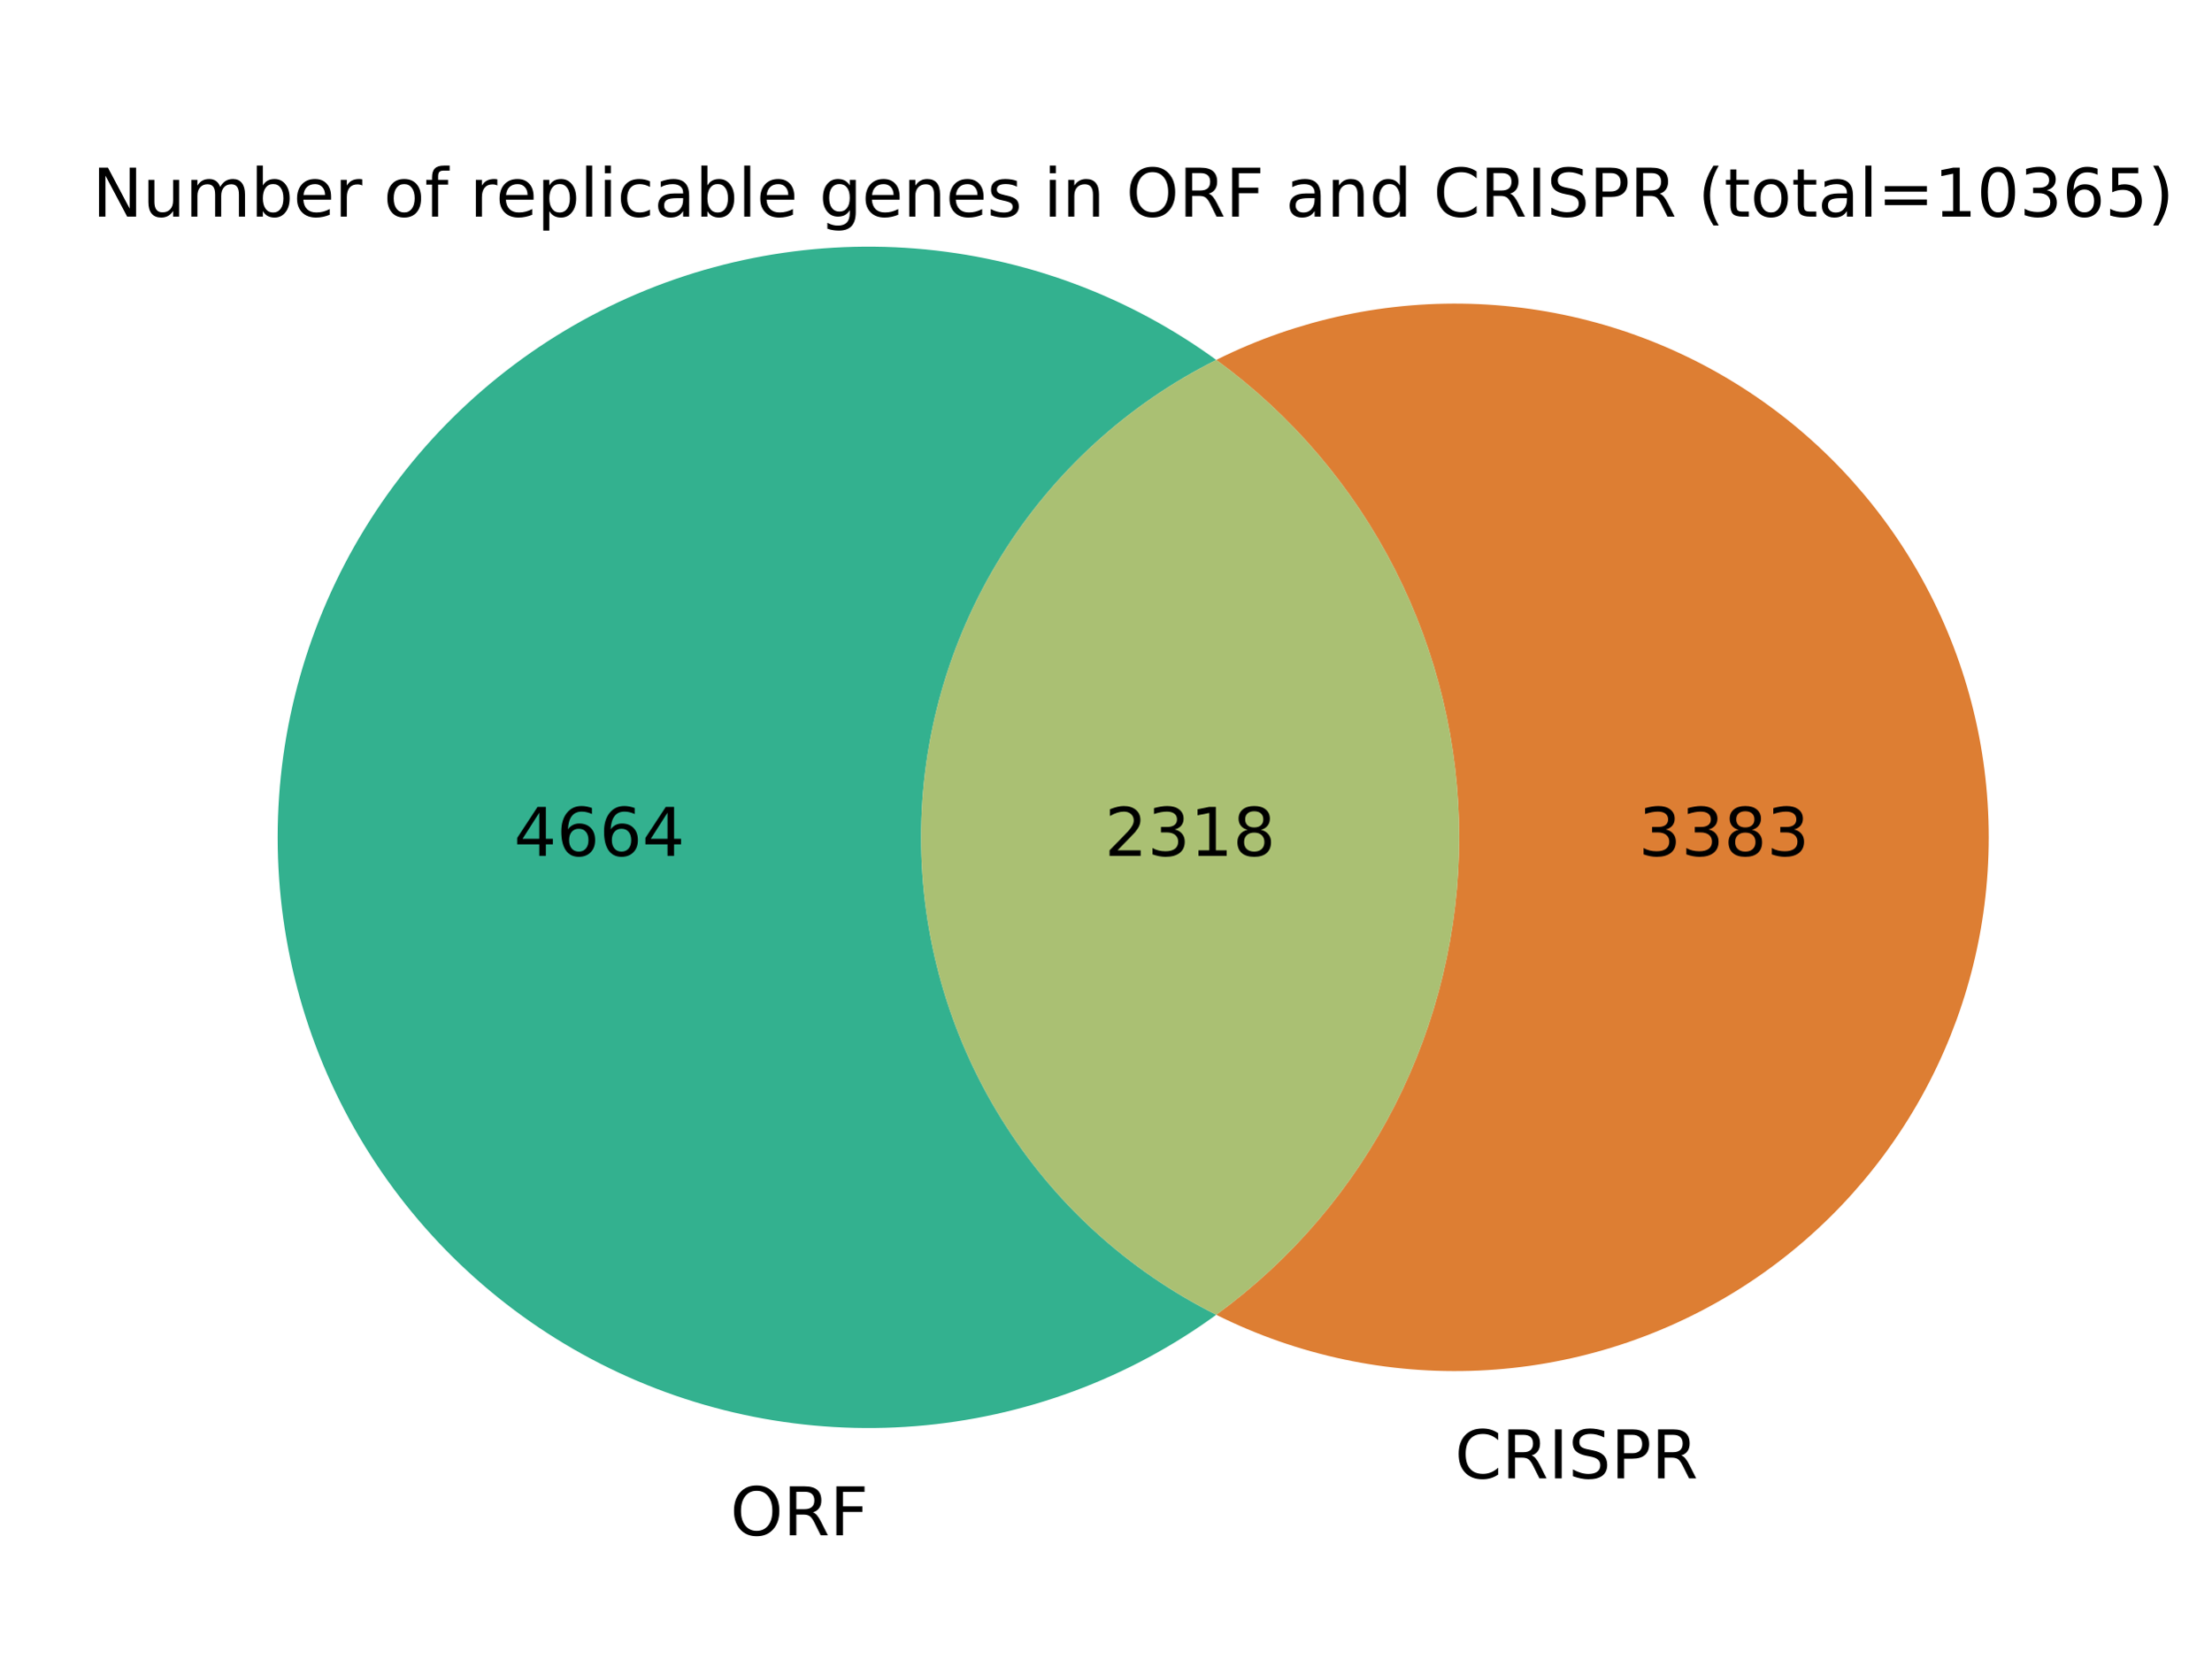
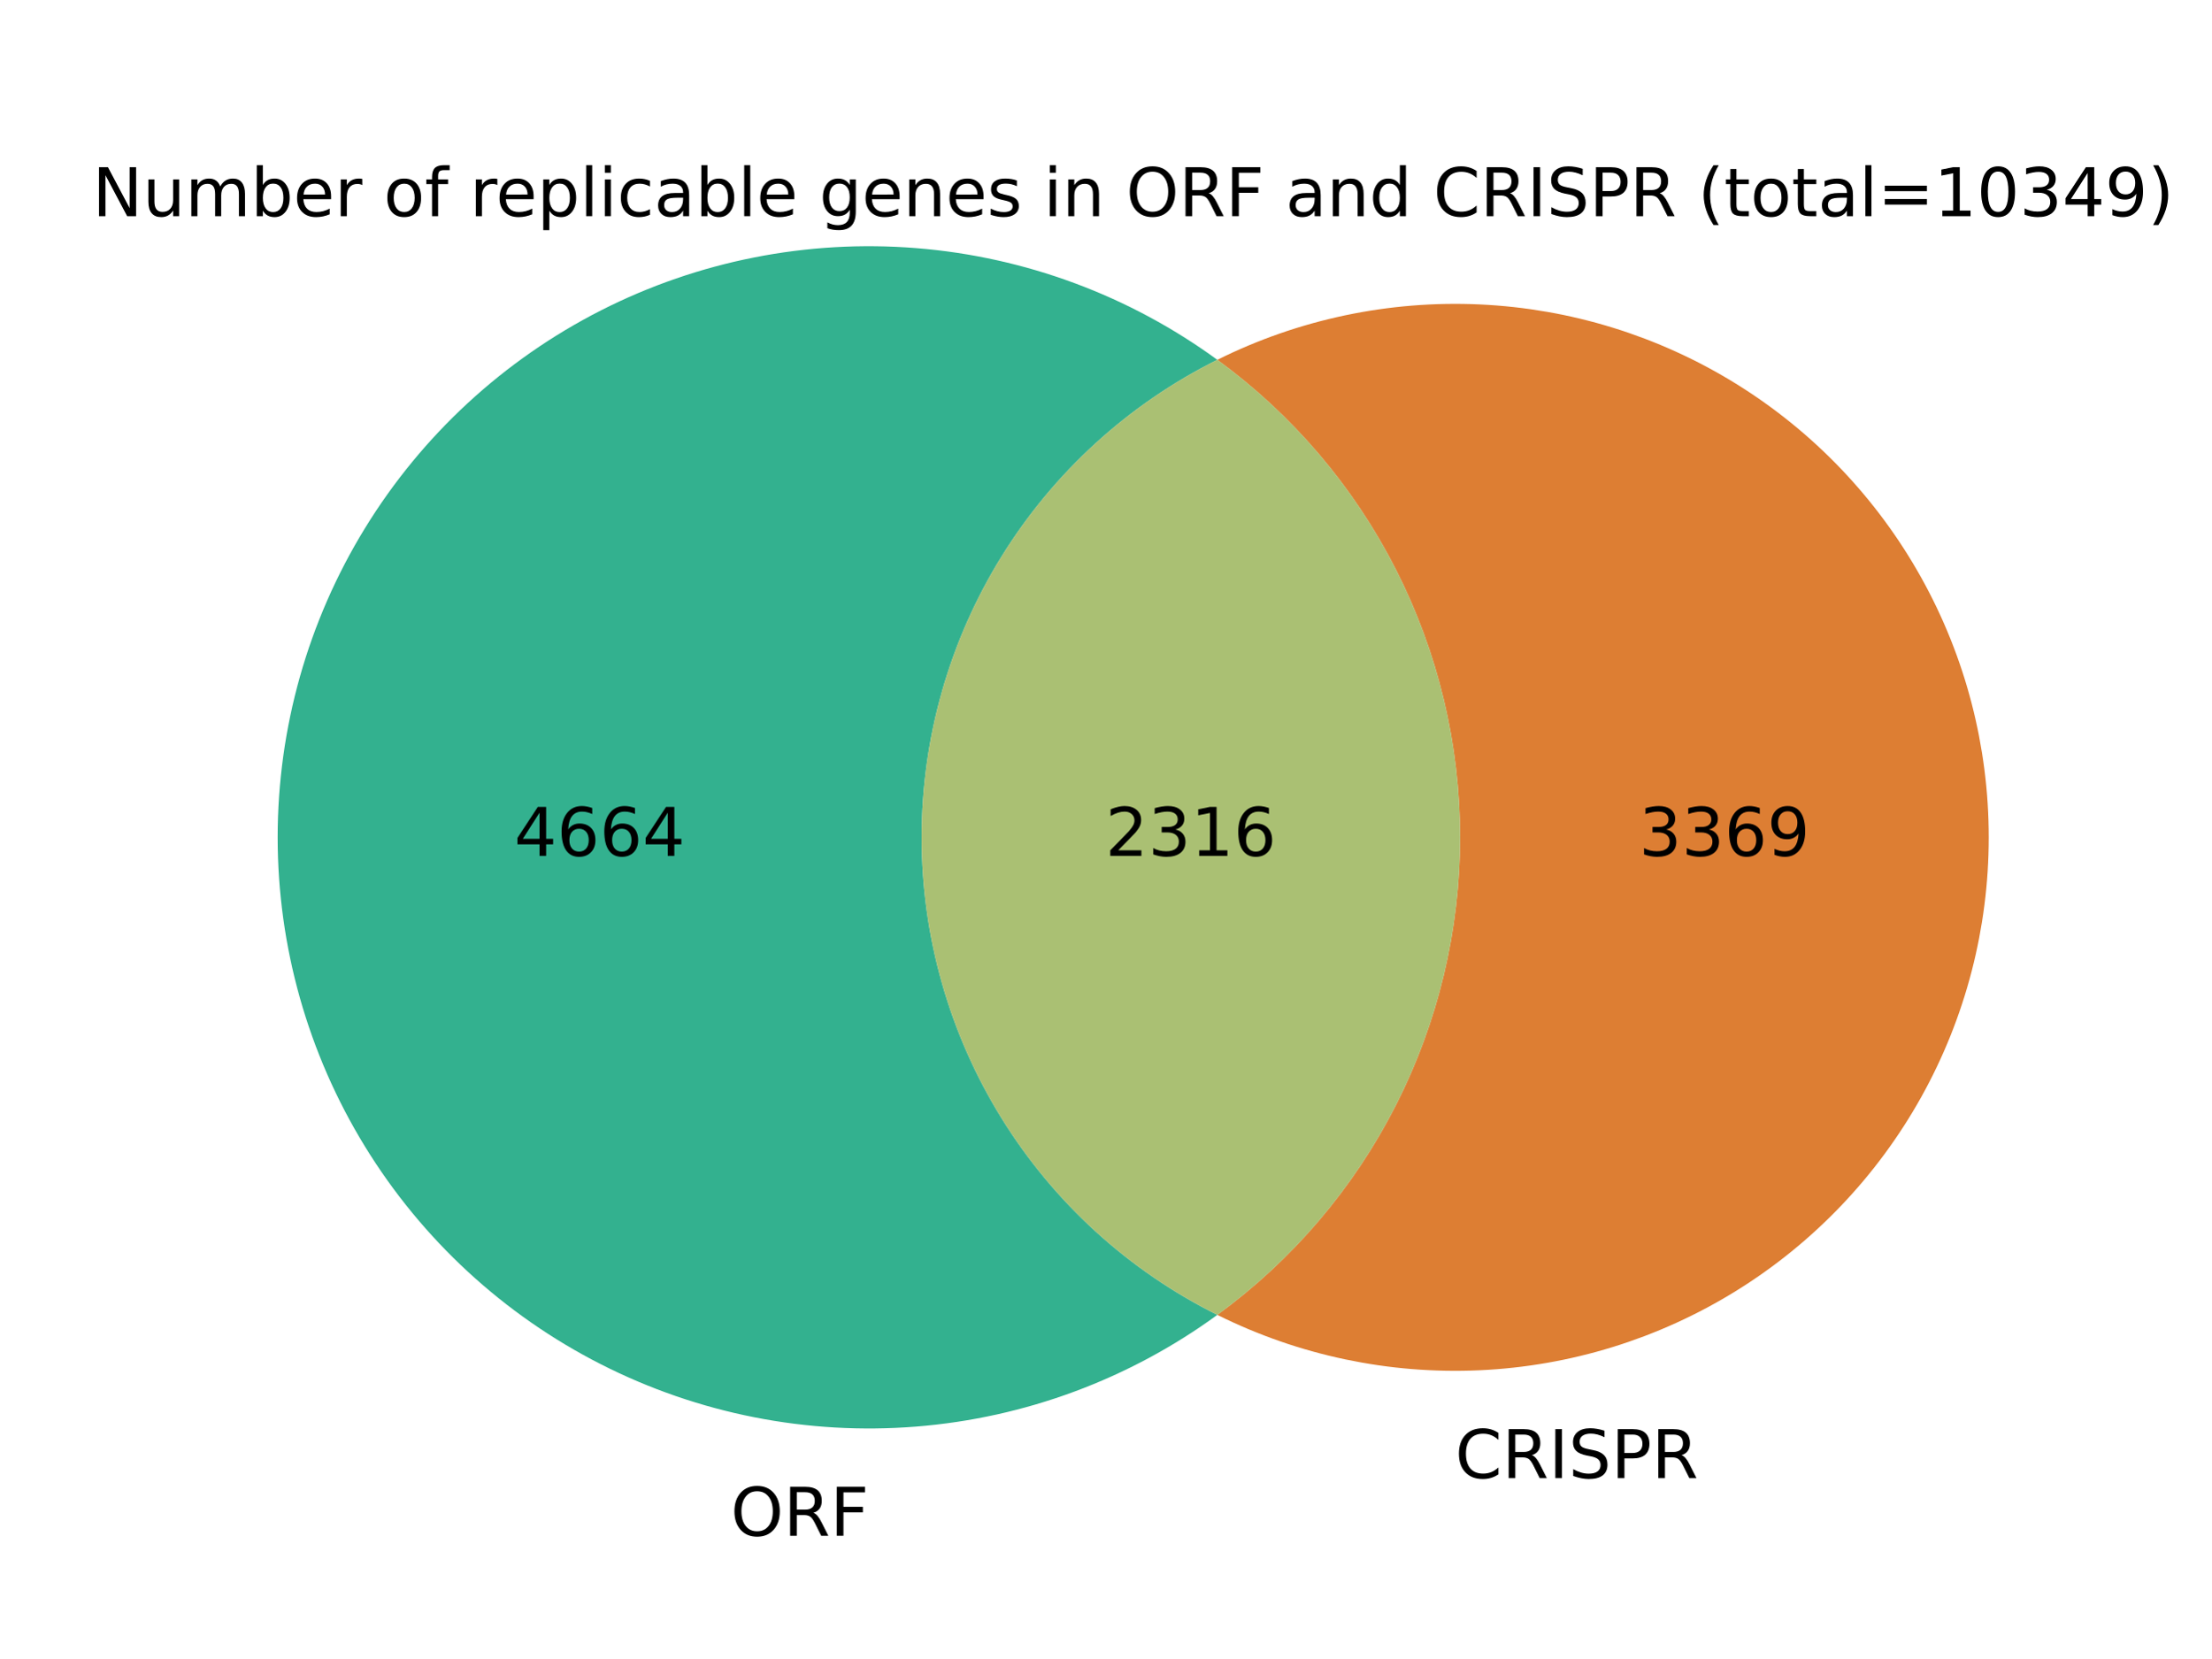
<svg xmlns="http://www.w3.org/2000/svg" xmlns:xlink="http://www.w3.org/1999/xlink" width="460.8pt" height="345.6pt" viewBox="0 0 460.8 345.6" version="1.1">
  <defs>
    <style type="text/css">*{stroke-linejoin: round; stroke-linecap: butt}</style>
  </defs>
  <g id="figure_1">
    <g id="patch_1">
      <path d="M 0 345.6  L 460.8 345.6  L 460.8 0  L 0 0  L 0 345.6  z " style="fill: none" />
    </g>
    <g id="axes_1">
      <g id="patch_2">
-         <path d="M 253.47 274.045  C 234.987 264.808 219.438 250.602 208.574 233.026  C 197.709 215.45 191.953 195.191 191.953 174.528  C 191.953 153.865 197.709 133.606 208.574 116.03  C 219.438 98.454 234.987 84.248 253.47 75.011  C 235.108 61.636 213.398 53.6 190.753 51.797  C 168.108 49.994 145.4 54.493 125.153 64.794  C 104.906 75.094 87.899 90.801 76.024 110.166  C 64.148 129.532 57.861 151.811 57.861 174.528  C 57.861 197.245 64.148 219.524 76.024 238.89  C 87.899 258.255 104.906 273.962 125.153 284.262  C 145.4 294.563 168.108 299.062 190.753 297.259  C 213.398 295.456 235.108 287.42 253.47 274.045  " clip-path="url(#p409e520075)" style="fill: #009e73; opacity: 0.8" />
+         <path d="M 253.693 274.065  C 235.183 264.846 219.606 250.645 208.72 233.063  C 197.834 215.481 192.066 195.207 192.066 174.528  C 192.066 153.849 197.834 133.575 208.72 115.993  C 219.606 98.411 235.183 84.21 253.693 74.991  C 235.321 61.588 213.592 53.528 190.923 51.71  C 168.254 49.892 145.519 54.385 125.245 64.69  C 104.972 74.994 87.942 90.713 76.05 110.098  C 64.158 129.482 57.861 151.786 57.861 174.528  C 57.861 197.27 64.158 219.574 76.05 238.958  C 87.942 258.343 104.972 274.062 125.245 284.366  C 145.519 294.671 168.254 299.164 190.923 297.346  C 213.592 295.528 235.321 287.468 253.693 274.065  " clip-path="url(#pe6d9a7ba0f)" style="fill: #009e73; opacity: 0.8" />
      </g>
      <g id="patch_3">
-         <path d="M 253.47 75.011  C 269.154 86.435 281.917 101.406 290.715 118.7  C 299.513 135.994 304.1 155.125 304.1 174.528  C 304.1 193.931 299.513 213.062 290.715 230.356  C 281.917 247.65 269.154 262.621 253.47 274.045  C 270.431 282.521 289.28 286.523 308.222 285.668  C 327.163 284.813 345.576 279.13 361.704 269.16  C 377.832 259.19 391.147 245.261 400.379 228.7  C 409.612 212.139 414.459 193.489 414.459 174.528  C 414.459 155.567 409.612 136.917 400.379 120.356  C 391.147 103.795 377.832 89.866 361.704 79.896  C 345.576 69.926 327.163 64.243 308.222 63.388  C 289.28 62.533 270.431 66.535 253.47 75.011  " clip-path="url(#p409e520075)" style="fill: #d55e00; opacity: 0.8" />
+         <path d="M 253.693 74.991  C 269.367 86.427 282.12 101.404 290.911 118.7  C 299.703 135.996 304.285 155.126 304.285 174.528  C 304.285 193.93 299.703 213.06 290.911 230.356  C 282.12 247.652 269.367 262.629 253.693 274.065  C 270.645 282.507 289.476 286.48 308.394 285.606  C 327.312 284.732 345.696 279.039 361.797 269.07  C 377.899 259.101 391.19 245.182 400.405 228.638  C 409.621 212.093 414.459 193.466 414.459 174.528  C 414.459 155.59 409.621 136.963 400.405 120.418  C 391.19 103.874 377.899 89.955 361.797 79.986  C 345.696 70.017 327.312 64.324 308.394 63.45  C 289.476 62.576 270.645 66.549 253.693 74.991  " clip-path="url(#pe6d9a7ba0f)" style="fill: #d55e00; opacity: 0.8" />
      </g>
      <g id="patch_4">
-         <path d="M 253.47 274.045  C 269.154 262.621 281.917 247.65 290.715 230.356  C 299.513 213.062 304.1 193.931 304.1 174.528  C 304.1 155.125 299.513 135.994 290.715 118.7  C 281.917 101.406 269.154 86.435 253.47 75.011  C 234.987 84.248 219.438 98.454 208.574 116.03  C 197.709 133.606 191.953 153.865 191.953 174.528  C 191.953 195.191 197.709 215.45 208.574 233.026  C 219.438 250.602 234.987 264.808 253.47 274.045  " clip-path="url(#p409e520075)" style="fill: #95b050; opacity: 0.8" />
+         <path d="M 253.693 274.065  C 269.367 262.629 282.12 247.652 290.911 230.356  C 299.703 213.06 304.285 193.93 304.285 174.528  C 304.285 155.126 299.703 135.996 290.911 118.7  C 282.12 101.404 269.367 86.427 253.693 74.991  C 235.183 84.21 219.606 98.411 208.72 115.993  C 197.834 133.575 192.066 153.849 192.066 174.528  C 192.066 195.207 197.834 215.481 208.72 233.063  C 219.606 250.645 235.183 264.846 253.693 274.065  " clip-path="url(#pe6d9a7ba0f)" style="fill: #95b050; opacity: 0.8" />
      </g>
      <g id="text_1">
-         <g transform="translate(107.0919 178.3911) scale(0.14 -0.14)">
+         <g transform="translate(107.1487 178.3911) scale(0.14 -0.14)">
          <defs>
            <path id="DejaVuSans-34" d="M 2419 4116  L 825 1625  L 2419 1625  L 2419 4116  z M 2253 4666  L 3047 4666  L 3047 1625  L 3713 1625  L 3713 1100  L 3047 1100  L 3047 0  L 2419 0  L 2419 1100  L 313 1100  L 313 1709  L 2253 4666  z " transform="scale(0.015625)" />
            <path id="DejaVuSans-36" d="M 2113 2584  Q 1688 2584 1439 2293  Q 1191 2003 1191 1497  Q 1191 994 1439 701  Q 1688 409 2113 409  Q 2538 409 2786 701  Q 3034 994 3034 1497  Q 3034 2003 2786 2293  Q 2538 2584 2113 2584  z M 3366 4563  L 3366 3988  Q 3128 4100 2886 4159  Q 2644 4219 2406 4219  Q 1781 4219 1451 3797  Q 1122 3375 1075 2522  Q 1259 2794 1537 2939  Q 1816 3084 2150 3084  Q 2853 3084 3261 2657  Q 3669 2231 3669 1497  Q 3669 778 3244 343  Q 2819 -91 2113 -91  Q 1303 -91 875 529  Q 447 1150 447 2328  Q 447 3434 972 4092  Q 1497 4750 2381 4750  Q 2619 4750 2861 4703  Q 3103 4656 3366 4563  z " transform="scale(0.015625)" />
          </defs>
          <use xlink:href="#DejaVuSans-34" />
          <use xlink:href="#DejaVuSans-36" x="63.623" />
          <use xlink:href="#DejaVuSans-36" x="127.246" />
          <use xlink:href="#DejaVuSans-34" x="190.869" />
        </g>
      </g>
      <g id="text_2">
-         <g transform="translate(341.4644 178.3911) scale(0.14 -0.14)">
+         <g transform="translate(341.557 178.3911) scale(0.14 -0.14)">
          <defs>
            <path id="DejaVuSans-33" d="M 2597 2516  Q 3050 2419 3304 2112  Q 3559 1806 3559 1356  Q 3559 666 3084 287  Q 2609 -91 1734 -91  Q 1441 -91 1130 -33  Q 819 25 488 141  L 488 750  Q 750 597 1062 519  Q 1375 441 1716 441  Q 2309 441 2620 675  Q 2931 909 2931 1356  Q 2931 1769 2642 2001  Q 2353 2234 1838 2234  L 1294 2234  L 1294 2753  L 1863 2753  Q 2328 2753 2575 2939  Q 2822 3125 2822 3475  Q 2822 3834 2567 4026  Q 2313 4219 1838 4219  Q 1578 4219 1281 4162  Q 984 4106 628 3988  L 628 4550  Q 988 4650 1302 4700  Q 1616 4750 1894 4750  Q 2613 4750 3031 4423  Q 3450 4097 3450 3541  Q 3450 3153 3228 2886  Q 3006 2619 2597 2516  z " transform="scale(0.015625)" />
-             <path id="DejaVuSans-38" d="M 2034 2216  Q 1584 2216 1326 1975  Q 1069 1734 1069 1313  Q 1069 891 1326 650  Q 1584 409 2034 409  Q 2484 409 2743 651  Q 3003 894 3003 1313  Q 3003 1734 2745 1975  Q 2488 2216 2034 2216  z M 1403 2484  Q 997 2584 770 2862  Q 544 3141 544 3541  Q 544 4100 942 4425  Q 1341 4750 2034 4750  Q 2731 4750 3128 4425  Q 3525 4100 3525 3541  Q 3525 3141 3298 2862  Q 3072 2584 2669 2484  Q 3125 2378 3379 2068  Q 3634 1759 3634 1313  Q 3634 634 3220 271  Q 2806 -91 2034 -91  Q 1263 -91 848 271  Q 434 634 434 1313  Q 434 1759 690 2068  Q 947 2378 1403 2484  z M 1172 3481  Q 1172 3119 1398 2916  Q 1625 2713 2034 2713  Q 2441 2713 2670 2916  Q 2900 3119 2900 3481  Q 2900 3844 2670 4047  Q 2441 4250 2034 4250  Q 1625 4250 1398 4047  Q 1172 3844 1172 3481  z " transform="scale(0.015625)" />
+             <path id="DejaVuSans-39" d="M 703 97  L 703 672  Q 941 559 1184 500  Q 1428 441 1663 441  Q 2288 441 2617 861  Q 2947 1281 2994 2138  Q 2813 1869 2534 1725  Q 2256 1581 1919 1581  Q 1219 1581 811 2004  Q 403 2428 403 3163  Q 403 3881 828 4315  Q 1253 4750 1959 4750  Q 2769 4750 3195 4129  Q 3622 3509 3622 2328  Q 3622 1225 3098 567  Q 2575 -91 1691 -91  Q 1453 -91 1209 -44  Q 966 3 703 97  z M 1959 2075  Q 2384 2075 2632 2365  Q 2881 2656 2881 3163  Q 2881 3666 2632 3958  Q 2384 4250 1959 4250  Q 1534 4250 1286 3958  Q 1038 3666 1038 3163  Q 1038 2656 1286 2365  Q 1534 2075 1959 2075  z " transform="scale(0.015625)" />
          </defs>
          <use xlink:href="#DejaVuSans-33" />
          <use xlink:href="#DejaVuSans-33" x="63.623" />
-           <use xlink:href="#DejaVuSans-38" x="127.246" />
-           <use xlink:href="#DejaVuSans-33" x="190.869" />
+           <use xlink:href="#DejaVuSans-36" x="127.246" />
+           <use xlink:href="#DejaVuSans-39" x="190.869" />
        </g>
      </g>
      <g id="text_3">
-         <g transform="translate(230.2113 178.3911) scale(0.14 -0.14)">
+         <g transform="translate(230.3606 178.3911) scale(0.14 -0.14)">
          <defs>
            <path id="DejaVuSans-32" d="M 1228 531  L 3431 531  L 3431 0  L 469 0  L 469 531  Q 828 903 1448 1529  Q 2069 2156 2228 2338  Q 2531 2678 2651 2914  Q 2772 3150 2772 3378  Q 2772 3750 2511 3984  Q 2250 4219 1831 4219  Q 1534 4219 1204 4116  Q 875 4013 500 3803  L 500 4441  Q 881 4594 1212 4672  Q 1544 4750 1819 4750  Q 2544 4750 2975 4387  Q 3406 4025 3406 3419  Q 3406 3131 3298 2873  Q 3191 2616 2906 2266  Q 2828 2175 2409 1742  Q 1991 1309 1228 531  z " transform="scale(0.015625)" />
            <path id="DejaVuSans-31" d="M 794 531  L 1825 531  L 1825 4091  L 703 3866  L 703 4441  L 1819 4666  L 2450 4666  L 2450 531  L 3481 531  L 3481 0  L 794 0  L 794 531  z " transform="scale(0.015625)" />
          </defs>
          <use xlink:href="#DejaVuSans-32" />
          <use xlink:href="#DejaVuSans-33" x="63.623" />
          <use xlink:href="#DejaVuSans-31" x="127.246" />
-           <use xlink:href="#DejaVuSans-38" x="190.869" />
+           <use xlink:href="#DejaVuSans-36" x="190.869" />
        </g>
      </g>
      <g id="text_4">
-         <g transform="translate(152.18 320.0039) scale(0.14 -0.14)">
+         <g transform="translate(152.2727 320.0982) scale(0.14 -0.14)">
          <defs>
            <path id="DejaVuSans-4f" d="M 2522 4238  Q 1834 4238 1429 3725  Q 1025 3213 1025 2328  Q 1025 1447 1429 934  Q 1834 422 2522 422  Q 3209 422 3611 934  Q 4013 1447 4013 2328  Q 4013 3213 3611 3725  Q 3209 4238 2522 4238  z M 2522 4750  Q 3503 4750 4090 4092  Q 4678 3434 4678 2328  Q 4678 1225 4090 567  Q 3503 -91 2522 -91  Q 1538 -91 948 565  Q 359 1222 359 2328  Q 359 3434 948 4092  Q 1538 4750 2522 4750  z " transform="scale(0.015625)" />
            <path id="DejaVuSans-52" d="M 2841 2188  Q 3044 2119 3236 1894  Q 3428 1669 3622 1275  L 4263 0  L 3584 0  L 2988 1197  Q 2756 1666 2539 1819  Q 2322 1972 1947 1972  L 1259 1972  L 1259 0  L 628 0  L 628 4666  L 2053 4666  Q 2853 4666 3247 4331  Q 3641 3997 3641 3322  Q 3641 2881 3436 2590  Q 3231 2300 2841 2188  z M 1259 4147  L 1259 2491  L 2053 2491  Q 2509 2491 2742 2702  Q 2975 2913 2975 3322  Q 2975 3731 2742 3939  Q 2509 4147 2053 4147  L 1259 4147  z " transform="scale(0.015625)" />
            <path id="DejaVuSans-46" d="M 628 4666  L 3309 4666  L 3309 4134  L 1259 4134  L 1259 2759  L 3109 2759  L 3109 2228  L 1259 2228  L 1259 0  L 628 0  L 628 4666  z " transform="scale(0.015625)" />
          </defs>
          <use xlink:href="#DejaVuSans-4f" />
          <use xlink:href="#DejaVuSans-52" x="78.711" />
          <use xlink:href="#DejaVuSans-46" x="148.193" />
        </g>
      </g>
      <g id="text_5">
-         <g transform="translate(303.2057 308.1376) scale(0.14 -0.14)">
+         <g transform="translate(303.2623 308.0825) scale(0.14 -0.14)">
          <defs>
            <path id="DejaVuSans-43" d="M 4122 4306  L 4122 3641  Q 3803 3938 3442 4084  Q 3081 4231 2675 4231  Q 1875 4231 1450 3742  Q 1025 3253 1025 2328  Q 1025 1406 1450 917  Q 1875 428 2675 428  Q 3081 428 3442 575  Q 3803 722 4122 1019  L 4122 359  Q 3791 134 3420 21  Q 3050 -91 2638 -91  Q 1578 -91 968 557  Q 359 1206 359 2328  Q 359 3453 968 4101  Q 1578 4750 2638 4750  Q 3056 4750 3426 4639  Q 3797 4528 4122 4306  z " transform="scale(0.015625)" />
            <path id="DejaVuSans-49" d="M 628 4666  L 1259 4666  L 1259 0  L 628 0  L 628 4666  z " transform="scale(0.015625)" />
            <path id="DejaVuSans-53" d="M 3425 4513  L 3425 3897  Q 3066 4069 2747 4153  Q 2428 4238 2131 4238  Q 1616 4238 1336 4038  Q 1056 3838 1056 3469  Q 1056 3159 1242 3001  Q 1428 2844 1947 2747  L 2328 2669  Q 3034 2534 3370 2195  Q 3706 1856 3706 1288  Q 3706 609 3251 259  Q 2797 -91 1919 -91  Q 1588 -91 1214 -16  Q 841 59 441 206  L 441 856  Q 825 641 1194 531  Q 1563 422 1919 422  Q 2459 422 2753 634  Q 3047 847 3047 1241  Q 3047 1584 2836 1778  Q 2625 1972 2144 2069  L 1759 2144  Q 1053 2284 737 2584  Q 422 2884 422 3419  Q 422 4038 858 4394  Q 1294 4750 2059 4750  Q 2388 4750 2728 4690  Q 3069 4631 3425 4513  z " transform="scale(0.015625)" />
            <path id="DejaVuSans-50" d="M 1259 4147  L 1259 2394  L 2053 2394  Q 2494 2394 2734 2622  Q 2975 2850 2975 3272  Q 2975 3691 2734 3919  Q 2494 4147 2053 4147  L 1259 4147  z M 628 4666  L 2053 4666  Q 2838 4666 3239 4311  Q 3641 3956 3641 3272  Q 3641 2581 3239 2228  Q 2838 1875 2053 1875  L 1259 1875  L 1259 0  L 628 0  L 628 4666  z " transform="scale(0.015625)" />
          </defs>
          <use xlink:href="#DejaVuSans-43" />
          <use xlink:href="#DejaVuSans-52" x="69.824" />
          <use xlink:href="#DejaVuSans-49" x="139.307" />
          <use xlink:href="#DejaVuSans-53" x="168.799" />
          <use xlink:href="#DejaVuSans-50" x="232.275" />
          <use xlink:href="#DejaVuSans-52" x="292.578" />
        </g>
      </g>
      <g id="text_6">
-         <g transform="translate(19.25953 45.1474) scale(0.14 -0.14)">
+         <g transform="translate(19.25953 45.05464) scale(0.14 -0.14)">
          <defs>
            <path id="DejaVuSans-4e" d="M 628 4666  L 1478 4666  L 3547 763  L 3547 4666  L 4159 4666  L 4159 0  L 3309 0  L 1241 3903  L 1241 0  L 628 0  L 628 4666  z " transform="scale(0.015625)" />
            <path id="DejaVuSans-75" d="M 544 1381  L 544 3500  L 1119 3500  L 1119 1403  Q 1119 906 1312 657  Q 1506 409 1894 409  Q 2359 409 2629 706  Q 2900 1003 2900 1516  L 2900 3500  L 3475 3500  L 3475 0  L 2900 0  L 2900 538  Q 2691 219 2414 64  Q 2138 -91 1772 -91  Q 1169 -91 856 284  Q 544 659 544 1381  z M 1991 3584  L 1991 3584  z " transform="scale(0.015625)" />
            <path id="DejaVuSans-6d" d="M 3328 2828  Q 3544 3216 3844 3400  Q 4144 3584 4550 3584  Q 5097 3584 5394 3201  Q 5691 2819 5691 2113  L 5691 0  L 5113 0  L 5113 2094  Q 5113 2597 4934 2840  Q 4756 3084 4391 3084  Q 3944 3084 3684 2787  Q 3425 2491 3425 1978  L 3425 0  L 2847 0  L 2847 2094  Q 2847 2600 2669 2842  Q 2491 3084 2119 3084  Q 1678 3084 1418 2786  Q 1159 2488 1159 1978  L 1159 0  L 581 0  L 581 3500  L 1159 3500  L 1159 2956  Q 1356 3278 1631 3431  Q 1906 3584 2284 3584  Q 2666 3584 2933 3390  Q 3200 3197 3328 2828  z " transform="scale(0.015625)" />
            <path id="DejaVuSans-62" d="M 3116 1747  Q 3116 2381 2855 2742  Q 2594 3103 2138 3103  Q 1681 3103 1420 2742  Q 1159 2381 1159 1747  Q 1159 1113 1420 752  Q 1681 391 2138 391  Q 2594 391 2855 752  Q 3116 1113 3116 1747  z M 1159 2969  Q 1341 3281 1617 3432  Q 1894 3584 2278 3584  Q 2916 3584 3314 3078  Q 3713 2572 3713 1747  Q 3713 922 3314 415  Q 2916 -91 2278 -91  Q 1894 -91 1617 61  Q 1341 213 1159 525  L 1159 0  L 581 0  L 581 4863  L 1159 4863  L 1159 2969  z " transform="scale(0.015625)" />
            <path id="DejaVuSans-65" d="M 3597 1894  L 3597 1613  L 953 1613  Q 991 1019 1311 708  Q 1631 397 2203 397  Q 2534 397 2845 478  Q 3156 559 3463 722  L 3463 178  Q 3153 47 2828 -22  Q 2503 -91 2169 -91  Q 1331 -91 842 396  Q 353 884 353 1716  Q 353 2575 817 3079  Q 1281 3584 2069 3584  Q 2775 3584 3186 3129  Q 3597 2675 3597 1894  z M 3022 2063  Q 3016 2534 2758 2815  Q 2500 3097 2075 3097  Q 1594 3097 1305 2825  Q 1016 2553 972 2059  L 3022 2063  z " transform="scale(0.015625)" />
            <path id="DejaVuSans-72" d="M 2631 2963  Q 2534 3019 2420 3045  Q 2306 3072 2169 3072  Q 1681 3072 1420 2755  Q 1159 2438 1159 1844  L 1159 0  L 581 0  L 581 3500  L 1159 3500  L 1159 2956  Q 1341 3275 1631 3429  Q 1922 3584 2338 3584  Q 2397 3584 2469 3576  Q 2541 3569 2628 3553  L 2631 2963  z " transform="scale(0.015625)" />
            <path id="DejaVuSans-20" transform="scale(0.015625)" />
            <path id="DejaVuSans-6f" d="M 1959 3097  Q 1497 3097 1228 2736  Q 959 2375 959 1747  Q 959 1119 1226 758  Q 1494 397 1959 397  Q 2419 397 2687 759  Q 2956 1122 2956 1747  Q 2956 2369 2687 2733  Q 2419 3097 1959 3097  z M 1959 3584  Q 2709 3584 3137 3096  Q 3566 2609 3566 1747  Q 3566 888 3137 398  Q 2709 -91 1959 -91  Q 1206 -91 779 398  Q 353 888 353 1747  Q 353 2609 779 3096  Q 1206 3584 1959 3584  z " transform="scale(0.015625)" />
            <path id="DejaVuSans-66" d="M 2375 4863  L 2375 4384  L 1825 4384  Q 1516 4384 1395 4259  Q 1275 4134 1275 3809  L 1275 3500  L 2222 3500  L 2222 3053  L 1275 3053  L 1275 0  L 697 0  L 697 3053  L 147 3053  L 147 3500  L 697 3500  L 697 3744  Q 697 4328 969 4595  Q 1241 4863 1831 4863  L 2375 4863  z " transform="scale(0.015625)" />
            <path id="DejaVuSans-70" d="M 1159 525  L 1159 -1331  L 581 -1331  L 581 3500  L 1159 3500  L 1159 2969  Q 1341 3281 1617 3432  Q 1894 3584 2278 3584  Q 2916 3584 3314 3078  Q 3713 2572 3713 1747  Q 3713 922 3314 415  Q 2916 -91 2278 -91  Q 1894 -91 1617 61  Q 1341 213 1159 525  z M 3116 1747  Q 3116 2381 2855 2742  Q 2594 3103 2138 3103  Q 1681 3103 1420 2742  Q 1159 2381 1159 1747  Q 1159 1113 1420 752  Q 1681 391 2138 391  Q 2594 391 2855 752  Q 3116 1113 3116 1747  z " transform="scale(0.015625)" />
            <path id="DejaVuSans-6c" d="M 603 4863  L 1178 4863  L 1178 0  L 603 0  L 603 4863  z " transform="scale(0.015625)" />
            <path id="DejaVuSans-69" d="M 603 3500  L 1178 3500  L 1178 0  L 603 0  L 603 3500  z M 603 4863  L 1178 4863  L 1178 4134  L 603 4134  L 603 4863  z " transform="scale(0.015625)" />
            <path id="DejaVuSans-63" d="M 3122 3366  L 3122 2828  Q 2878 2963 2633 3030  Q 2388 3097 2138 3097  Q 1578 3097 1268 2742  Q 959 2388 959 1747  Q 959 1106 1268 751  Q 1578 397 2138 397  Q 2388 397 2633 464  Q 2878 531 3122 666  L 3122 134  Q 2881 22 2623 -34  Q 2366 -91 2075 -91  Q 1284 -91 818 406  Q 353 903 353 1747  Q 353 2603 823 3093  Q 1294 3584 2113 3584  Q 2378 3584 2631 3529  Q 2884 3475 3122 3366  z " transform="scale(0.015625)" />
            <path id="DejaVuSans-61" d="M 2194 1759  Q 1497 1759 1228 1600  Q 959 1441 959 1056  Q 959 750 1161 570  Q 1363 391 1709 391  Q 2188 391 2477 730  Q 2766 1069 2766 1631  L 2766 1759  L 2194 1759  z M 3341 1997  L 3341 0  L 2766 0  L 2766 531  Q 2569 213 2275 61  Q 1981 -91 1556 -91  Q 1019 -91 701 211  Q 384 513 384 1019  Q 384 1609 779 1909  Q 1175 2209 1959 2209  L 2766 2209  L 2766 2266  Q 2766 2663 2505 2880  Q 2244 3097 1772 3097  Q 1472 3097 1187 3025  Q 903 2953 641 2809  L 641 3341  Q 956 3463 1253 3523  Q 1550 3584 1831 3584  Q 2591 3584 2966 3190  Q 3341 2797 3341 1997  z " transform="scale(0.015625)" />
            <path id="DejaVuSans-67" d="M 2906 1791  Q 2906 2416 2648 2759  Q 2391 3103 1925 3103  Q 1463 3103 1205 2759  Q 947 2416 947 1791  Q 947 1169 1205 825  Q 1463 481 1925 481  Q 2391 481 2648 825  Q 2906 1169 2906 1791  z M 3481 434  Q 3481 -459 3084 -895  Q 2688 -1331 1869 -1331  Q 1566 -1331 1297 -1286  Q 1028 -1241 775 -1147  L 775 -588  Q 1028 -725 1275 -790  Q 1522 -856 1778 -856  Q 2344 -856 2625 -561  Q 2906 -266 2906 331  L 2906 616  Q 2728 306 2450 153  Q 2172 0 1784 0  Q 1141 0 747 490  Q 353 981 353 1791  Q 353 2603 747 3093  Q 1141 3584 1784 3584  Q 2172 3584 2450 3431  Q 2728 3278 2906 2969  L 2906 3500  L 3481 3500  L 3481 434  z " transform="scale(0.015625)" />
            <path id="DejaVuSans-6e" d="M 3513 2113  L 3513 0  L 2938 0  L 2938 2094  Q 2938 2591 2744 2837  Q 2550 3084 2163 3084  Q 1697 3084 1428 2787  Q 1159 2491 1159 1978  L 1159 0  L 581 0  L 581 3500  L 1159 3500  L 1159 2956  Q 1366 3272 1645 3428  Q 1925 3584 2291 3584  Q 2894 3584 3203 3211  Q 3513 2838 3513 2113  z " transform="scale(0.015625)" />
            <path id="DejaVuSans-73" d="M 2834 3397  L 2834 2853  Q 2591 2978 2328 3040  Q 2066 3103 1784 3103  Q 1356 3103 1142 2972  Q 928 2841 928 2578  Q 928 2378 1081 2264  Q 1234 2150 1697 2047  L 1894 2003  Q 2506 1872 2764 1633  Q 3022 1394 3022 966  Q 3022 478 2636 193  Q 2250 -91 1575 -91  Q 1294 -91 989 -36  Q 684 19 347 128  L 347 722  Q 666 556 975 473  Q 1284 391 1588 391  Q 1994 391 2212 530  Q 2431 669 2431 922  Q 2431 1156 2273 1281  Q 2116 1406 1581 1522  L 1381 1569  Q 847 1681 609 1914  Q 372 2147 372 2553  Q 372 3047 722 3315  Q 1072 3584 1716 3584  Q 2034 3584 2315 3537  Q 2597 3491 2834 3397  z " transform="scale(0.015625)" />
            <path id="DejaVuSans-64" d="M 2906 2969  L 2906 4863  L 3481 4863  L 3481 0  L 2906 0  L 2906 525  Q 2725 213 2448 61  Q 2172 -91 1784 -91  Q 1150 -91 751 415  Q 353 922 353 1747  Q 353 2572 751 3078  Q 1150 3584 1784 3584  Q 2172 3584 2448 3432  Q 2725 3281 2906 2969  z M 947 1747  Q 947 1113 1208 752  Q 1469 391 1925 391  Q 2381 391 2643 752  Q 2906 1113 2906 1747  Q 2906 2381 2643 2742  Q 2381 3103 1925 3103  Q 1469 3103 1208 2742  Q 947 2381 947 1747  z " transform="scale(0.015625)" />
            <path id="DejaVuSans-28" d="M 1984 4856  Q 1566 4138 1362 3434  Q 1159 2731 1159 2009  Q 1159 1288 1364 580  Q 1569 -128 1984 -844  L 1484 -844  Q 1016 -109 783 600  Q 550 1309 550 2009  Q 550 2706 781 3412  Q 1013 4119 1484 4856  L 1984 4856  z " transform="scale(0.015625)" />
            <path id="DejaVuSans-74" d="M 1172 4494  L 1172 3500  L 2356 3500  L 2356 3053  L 1172 3053  L 1172 1153  Q 1172 725 1289 603  Q 1406 481 1766 481  L 2356 481  L 2356 0  L 1766 0  Q 1100 0 847 248  Q 594 497 594 1153  L 594 3053  L 172 3053  L 172 3500  L 594 3500  L 594 4494  L 1172 4494  z " transform="scale(0.015625)" />
            <path id="DejaVuSans-3d" d="M 678 2906  L 4684 2906  L 4684 2381  L 678 2381  L 678 2906  z M 678 1631  L 4684 1631  L 4684 1100  L 678 1100  L 678 1631  z " transform="scale(0.015625)" />
            <path id="DejaVuSans-30" d="M 2034 4250  Q 1547 4250 1301 3770  Q 1056 3291 1056 2328  Q 1056 1369 1301 889  Q 1547 409 2034 409  Q 2525 409 2770 889  Q 3016 1369 3016 2328  Q 3016 3291 2770 3770  Q 2525 4250 2034 4250  z M 2034 4750  Q 2819 4750 3233 4129  Q 3647 3509 3647 2328  Q 3647 1150 3233 529  Q 2819 -91 2034 -91  Q 1250 -91 836 529  Q 422 1150 422 2328  Q 422 3509 836 4129  Q 1250 4750 2034 4750  z " transform="scale(0.015625)" />
-             <path id="DejaVuSans-35" d="M 691 4666  L 3169 4666  L 3169 4134  L 1269 4134  L 1269 2991  Q 1406 3038 1543 3061  Q 1681 3084 1819 3084  Q 2600 3084 3056 2656  Q 3513 2228 3513 1497  Q 3513 744 3044 326  Q 2575 -91 1722 -91  Q 1428 -91 1123 -41  Q 819 9 494 109  L 494 744  Q 775 591 1075 516  Q 1375 441 1709 441  Q 2250 441 2565 725  Q 2881 1009 2881 1497  Q 2881 1984 2565 2268  Q 2250 2553 1709 2553  Q 1456 2553 1204 2497  Q 953 2441 691 2322  L 691 4666  z " transform="scale(0.015625)" />
            <path id="DejaVuSans-29" d="M 513 4856  L 1013 4856  Q 1481 4119 1714 3412  Q 1947 2706 1947 2009  Q 1947 1309 1714 600  Q 1481 -109 1013 -844  L 513 -844  Q 928 -128 1133 580  Q 1338 1288 1338 2009  Q 1338 2731 1133 3434  Q 928 4138 513 4856  z " transform="scale(0.015625)" />
          </defs>
          <use xlink:href="#DejaVuSans-4e" />
          <use xlink:href="#DejaVuSans-75" x="74.805" />
          <use xlink:href="#DejaVuSans-6d" x="138.184" />
          <use xlink:href="#DejaVuSans-62" x="235.596" />
          <use xlink:href="#DejaVuSans-65" x="299.072" />
          <use xlink:href="#DejaVuSans-72" x="360.596" />
          <use xlink:href="#DejaVuSans-20" x="401.709" />
          <use xlink:href="#DejaVuSans-6f" x="433.496" />
          <use xlink:href="#DejaVuSans-66" x="494.678" />
          <use xlink:href="#DejaVuSans-20" x="529.883" />
          <use xlink:href="#DejaVuSans-72" x="561.67" />
          <use xlink:href="#DejaVuSans-65" x="600.533" />
          <use xlink:href="#DejaVuSans-70" x="662.057" />
          <use xlink:href="#DejaVuSans-6c" x="725.533" />
          <use xlink:href="#DejaVuSans-69" x="753.316" />
          <use xlink:href="#DejaVuSans-63" x="781.1" />
          <use xlink:href="#DejaVuSans-61" x="836.08" />
          <use xlink:href="#DejaVuSans-62" x="897.359" />
          <use xlink:href="#DejaVuSans-6c" x="960.836" />
          <use xlink:href="#DejaVuSans-65" x="988.619" />
          <use xlink:href="#DejaVuSans-20" x="1050.143" />
          <use xlink:href="#DejaVuSans-67" x="1081.93" />
          <use xlink:href="#DejaVuSans-65" x="1145.406" />
          <use xlink:href="#DejaVuSans-6e" x="1206.93" />
          <use xlink:href="#DejaVuSans-65" x="1270.309" />
          <use xlink:href="#DejaVuSans-73" x="1331.832" />
          <use xlink:href="#DejaVuSans-20" x="1383.932" />
          <use xlink:href="#DejaVuSans-69" x="1415.719" />
          <use xlink:href="#DejaVuSans-6e" x="1443.502" />
          <use xlink:href="#DejaVuSans-20" x="1506.881" />
          <use xlink:href="#DejaVuSans-4f" x="1538.668" />
          <use xlink:href="#DejaVuSans-52" x="1617.379" />
          <use xlink:href="#DejaVuSans-46" x="1686.861" />
          <use xlink:href="#DejaVuSans-20" x="1744.381" />
          <use xlink:href="#DejaVuSans-61" x="1776.168" />
          <use xlink:href="#DejaVuSans-6e" x="1837.447" />
          <use xlink:href="#DejaVuSans-64" x="1900.826" />
          <use xlink:href="#DejaVuSans-20" x="1964.303" />
          <use xlink:href="#DejaVuSans-43" x="1996.09" />
          <use xlink:href="#DejaVuSans-52" x="2065.914" />
          <use xlink:href="#DejaVuSans-49" x="2135.396" />
          <use xlink:href="#DejaVuSans-53" x="2164.889" />
          <use xlink:href="#DejaVuSans-50" x="2228.365" />
          <use xlink:href="#DejaVuSans-52" x="2288.668" />
          <use xlink:href="#DejaVuSans-20" x="2358.15" />
          <use xlink:href="#DejaVuSans-28" x="2389.938" />
          <use xlink:href="#DejaVuSans-74" x="2428.951" />
          <use xlink:href="#DejaVuSans-6f" x="2468.16" />
          <use xlink:href="#DejaVuSans-74" x="2529.342" />
          <use xlink:href="#DejaVuSans-61" x="2568.551" />
          <use xlink:href="#DejaVuSans-6c" x="2629.83" />
          <use xlink:href="#DejaVuSans-3d" x="2657.613" />
          <use xlink:href="#DejaVuSans-31" x="2741.402" />
          <use xlink:href="#DejaVuSans-30" x="2805.025" />
          <use xlink:href="#DejaVuSans-33" x="2868.648" />
-           <use xlink:href="#DejaVuSans-36" x="2932.271" />
-           <use xlink:href="#DejaVuSans-35" x="2995.895" />
+           <use xlink:href="#DejaVuSans-34" x="2932.271" />
+           <use xlink:href="#DejaVuSans-39" x="2995.895" />
          <use xlink:href="#DejaVuSans-29" x="3059.518" />
        </g>
      </g>
    </g>
  </g>
  <defs>
-     <clipPath id="p409e520075">
-       <rect x="57.6" y="51.147" width="357.12" height="246.761" />
+     <clipPath id="pe6d9a7ba0f">
+       <rect x="57.6" y="51.055" width="357.12" height="246.947" />
    </clipPath>
  </defs>
</svg>
